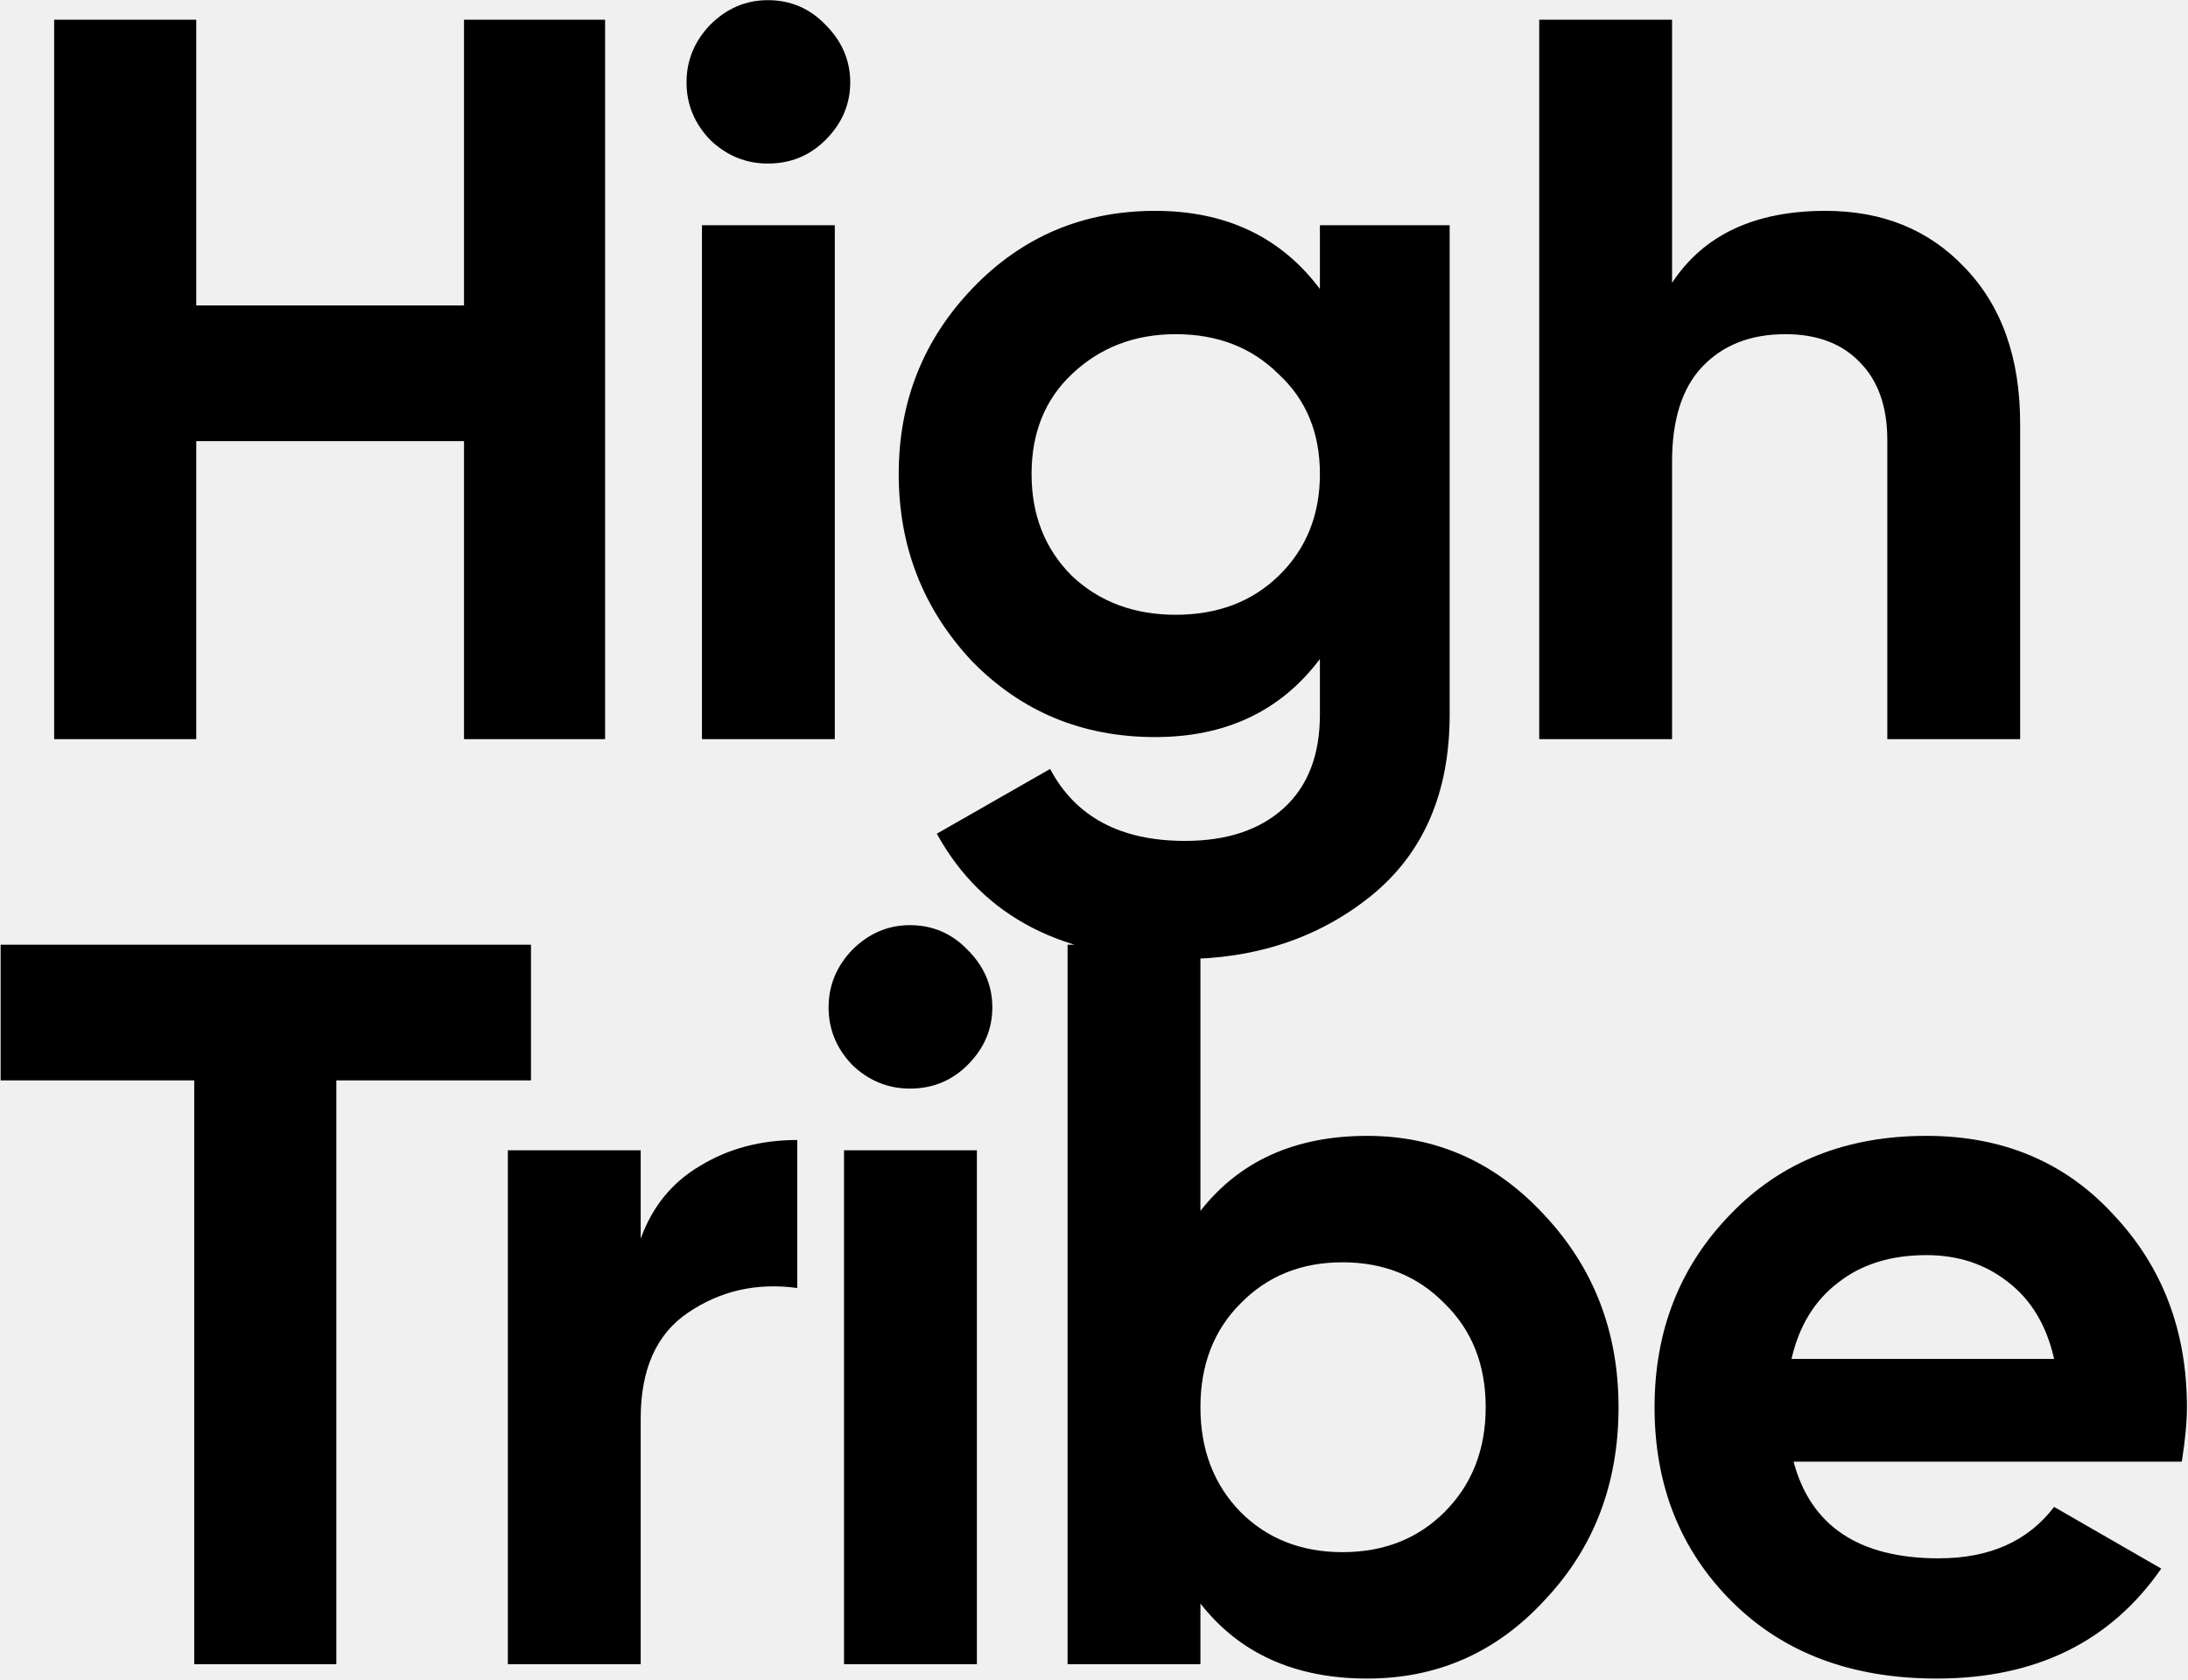
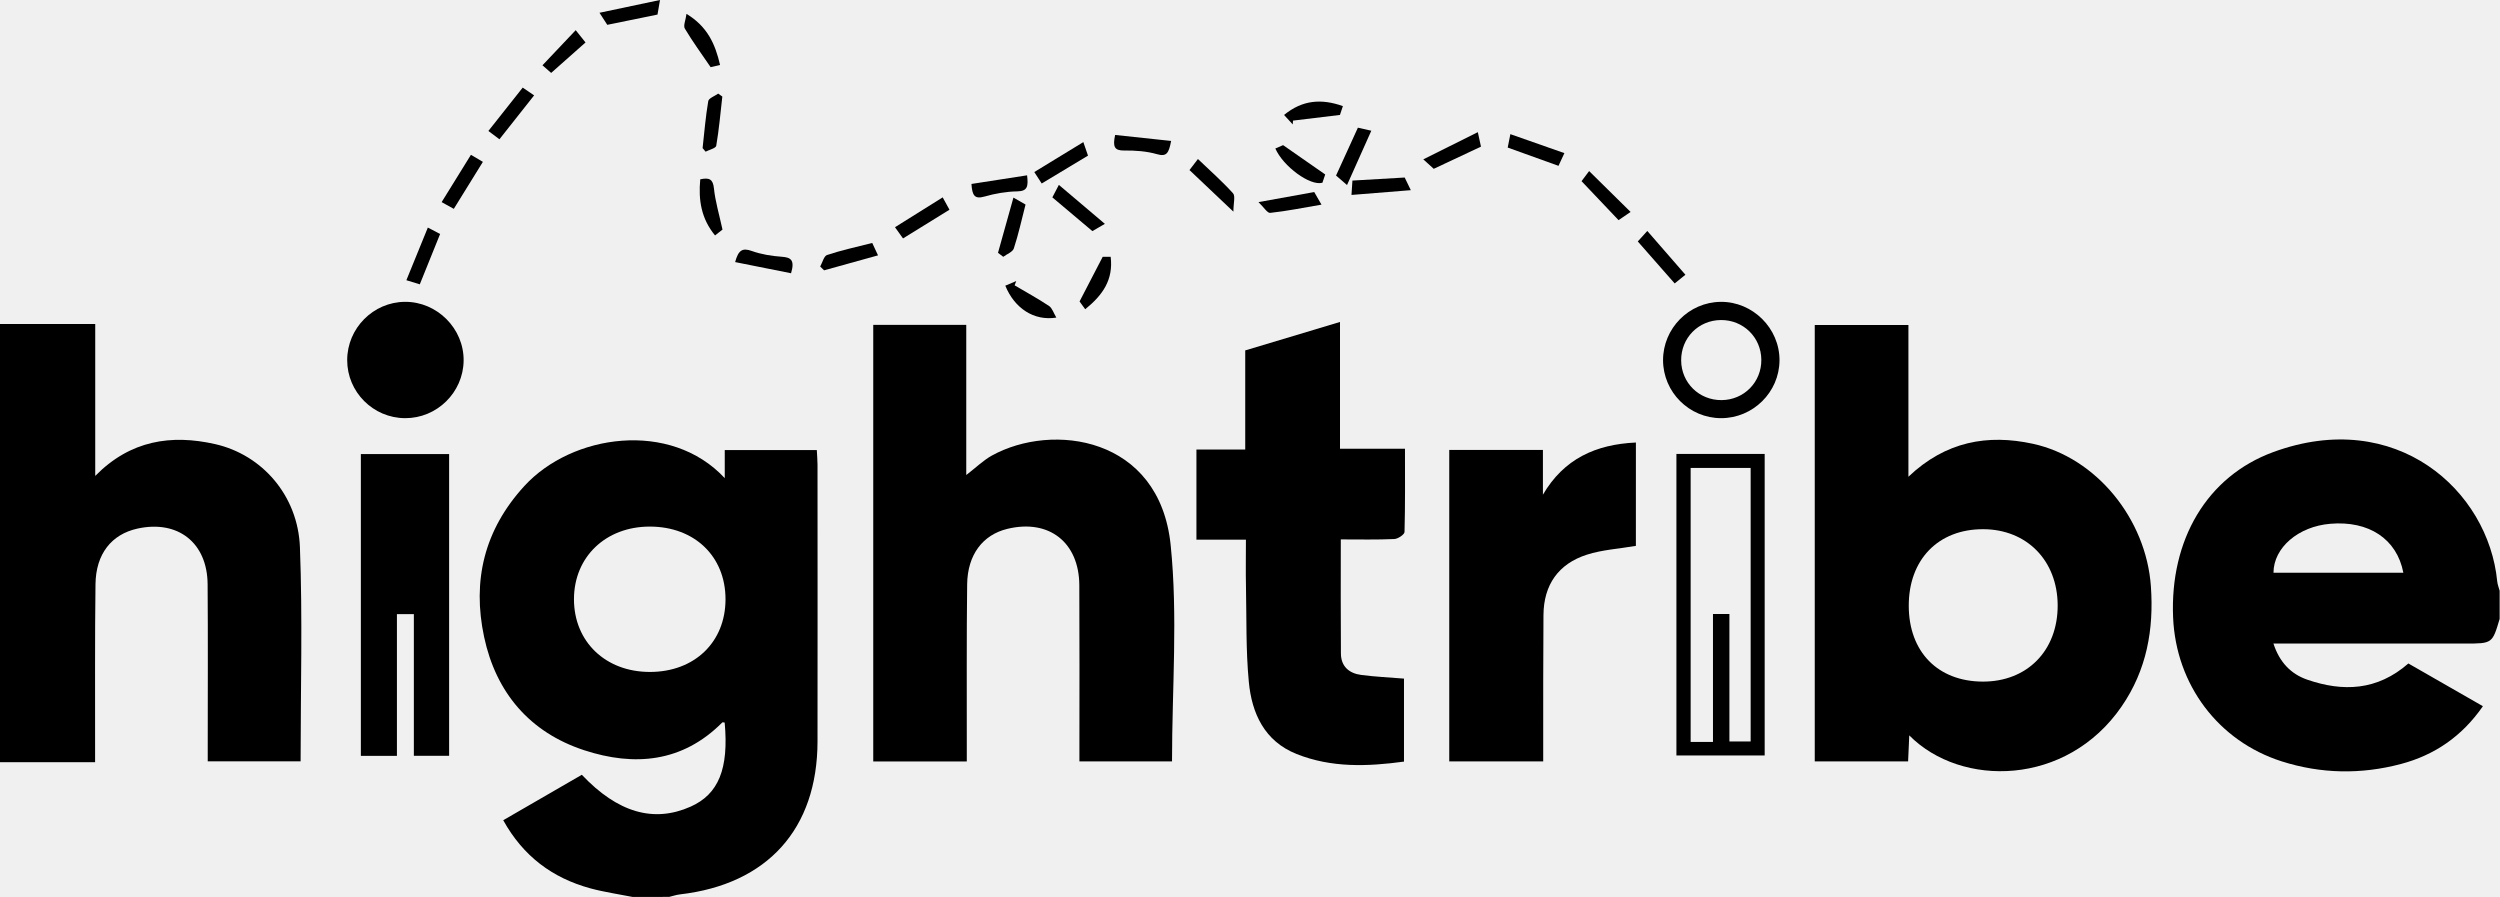
- <svg xmlns="http://www.w3.org/2000/svg" width="56" height="43" viewBox="0 0 56 43" fill="none">
-   <path d="M11.876 7.819V0.504H15.487V18.922H11.876V11.292H5.023V18.922H1.386V0.504H5.023V7.819H11.876ZM19.653 4.187C19.09 4.187 18.599 3.986 18.177 3.582C17.773 3.161 17.571 2.67 17.571 2.109C17.571 1.548 17.773 1.056 18.177 0.635C18.599 0.214 19.09 0.004 19.653 0.004C20.233 0.004 20.725 0.214 21.129 0.635C21.55 1.056 21.761 1.548 21.761 2.109C21.761 2.67 21.55 3.161 21.129 3.582C20.725 3.986 20.233 4.187 19.653 4.187ZM21.366 18.922H17.966V5.766H21.366V18.922ZM33.782 7.398V5.766H37.103V18.291C37.103 20.308 36.426 21.86 35.074 22.948C33.738 24.018 32.122 24.553 30.224 24.553C27.237 24.553 25.154 23.483 23.977 21.343L26.877 19.685C27.527 20.913 28.678 21.527 30.329 21.527C31.401 21.527 32.245 21.246 32.86 20.685C33.475 20.124 33.782 19.326 33.782 18.291V16.87C32.781 18.203 31.375 18.869 29.565 18.869C27.702 18.869 26.139 18.22 24.873 16.922C23.626 15.589 23.002 13.993 23.002 12.134C23.002 10.274 23.635 8.687 24.9 7.371C26.165 6.056 27.72 5.398 29.565 5.398C31.375 5.398 32.781 6.064 33.782 7.398ZM32.728 14.739C33.431 14.054 33.782 13.186 33.782 12.134C33.782 11.081 33.431 10.23 32.728 9.581C32.042 8.897 31.164 8.555 30.092 8.555C29.038 8.555 28.15 8.897 27.43 9.581C26.745 10.23 26.402 11.081 26.402 12.134C26.402 13.186 26.745 14.054 27.43 14.739C28.133 15.405 29.02 15.738 30.092 15.738C31.164 15.738 32.042 15.405 32.728 14.739ZM46.723 5.398C48.181 5.398 49.367 5.88 50.281 6.845C51.23 7.827 51.704 9.16 51.704 10.844V18.922H48.304V11.265C48.304 10.406 48.067 9.739 47.593 9.266C47.136 8.792 46.503 8.555 45.695 8.555C44.799 8.555 44.087 8.836 43.56 9.397C43.05 9.941 42.795 10.748 42.795 11.818V18.922H39.395V0.504H42.795V7.24C43.604 6.012 44.913 5.398 46.723 5.398ZM0.016 24.184H13.59V27.658H8.608V42.603H4.971V27.658H0.016V24.184ZM16.398 29.447V31.71C16.697 30.885 17.206 30.262 17.927 29.841C18.647 29.403 19.473 29.184 20.405 29.184V32.973C19.368 32.832 18.437 33.043 17.611 33.604C16.802 34.148 16.398 35.051 16.398 36.314V42.603H12.998V29.447H16.398ZM23.289 27.868C22.727 27.868 22.235 27.666 21.813 27.263C21.409 26.842 21.207 26.351 21.207 25.79C21.207 25.228 21.409 24.737 21.813 24.316C22.235 23.895 22.727 23.684 23.289 23.684C23.869 23.684 24.361 23.895 24.765 24.316C25.187 24.737 25.398 25.228 25.398 25.79C25.398 26.351 25.187 26.842 24.765 27.263C24.361 27.666 23.869 27.868 23.289 27.868ZM25.003 42.603H21.602V29.447H25.003V42.603ZM34.994 29.078C36.768 29.078 38.279 29.754 39.527 31.105C40.792 32.455 41.425 34.095 41.425 36.025C41.425 37.989 40.792 39.638 39.527 40.971C38.297 42.305 36.786 42.971 34.994 42.971C33.149 42.971 31.725 42.331 30.724 41.05V42.603H27.324V24.184H30.724V30.999C31.725 29.719 33.149 29.078 34.994 29.078ZM31.752 38.709C32.437 39.393 33.307 39.735 34.361 39.735C35.415 39.735 36.285 39.393 36.971 38.709C37.673 38.007 38.025 37.112 38.025 36.025C38.025 34.937 37.673 34.051 36.971 33.367C36.285 32.666 35.415 32.315 34.361 32.315C33.307 32.315 32.437 32.666 31.752 33.367C31.067 34.051 30.724 34.937 30.724 36.025C30.724 37.112 31.067 38.007 31.752 38.709ZM55.842 37.419H45.905C46.344 39.068 47.583 39.893 49.621 39.893C50.922 39.893 51.906 39.454 52.573 38.577L55.315 40.156C54.014 42.032 52.099 42.971 49.569 42.971C47.39 42.971 45.641 42.313 44.324 40.998C43.006 39.682 42.347 38.025 42.347 36.025C42.347 34.06 42.997 32.411 44.297 31.078C45.58 29.745 47.249 29.078 49.305 29.078C51.255 29.078 52.846 29.745 54.076 31.078C55.341 32.411 55.973 34.06 55.973 36.025C55.973 36.393 55.929 36.858 55.842 37.419ZM45.852 34.788H52.573C52.38 33.929 51.985 33.271 51.387 32.815C50.807 32.359 50.113 32.131 49.305 32.131C48.391 32.131 47.636 32.367 47.038 32.841C46.441 33.297 46.045 33.946 45.852 34.788Z" fill="black" />
+ <svg xmlns="http://www.w3.org/2000/svg" width="131" height="47" viewBox="0 0 131 47" fill="none">
+   <g clip-path="url(#clip0_673_245237)">
+     <path d="M33.151 47C32.409 46.852 31.655 46.746 30.927 46.547C28.948 46.005 27.415 44.868 26.369 42.98C27.761 42.174 29.13 41.383 30.488 40.598C32.361 42.581 34.252 43.128 36.184 42.27C37.653 41.617 38.194 40.287 37.973 37.863C37.928 37.861 37.865 37.838 37.845 37.859C35.76 39.956 33.24 40.172 30.615 39.313C27.758 38.379 25.988 36.293 25.367 33.374C24.739 30.426 25.374 27.765 27.474 25.47C29.966 22.745 35.134 21.997 37.977 25.055C37.977 24.531 37.977 24.086 37.977 23.582C39.61 23.582 41.164 23.582 42.801 23.582C42.814 23.84 42.836 24.098 42.838 24.356C42.839 29.187 42.845 34.017 42.838 38.848C42.832 43.434 40.217 46.335 35.63 46.866C35.439 46.888 35.252 46.953 35.063 46.997C34.428 47 33.788 47 33.151 47ZM38.017 31.403C38.017 29.154 36.396 27.596 34.054 27.593C31.739 27.591 30.076 29.182 30.076 31.401C30.076 33.625 31.732 35.211 34.054 35.21C36.392 35.21 38.016 33.65 38.017 31.403Z" fill="black" />
+     <path d="M1.70206e-05 16.977C1.637 16.977 3.274 16.977 4.99 16.977C4.99 19.633 4.99 22.214 4.99 24.938C6.833 23.064 8.977 22.755 11.264 23.269C13.739 23.826 15.613 25.972 15.716 28.672C15.859 32.39 15.752 36.118 15.752 39.893C14.175 39.893 12.591 39.893 10.885 39.893C10.885 39.655 10.885 39.401 10.885 39.144C10.885 36.299 10.901 33.456 10.879 30.61C10.863 28.436 9.318 27.232 7.2 27.699C5.843 27.998 5.024 29.025 5.004 30.61C4.968 33.431 4.987 36.251 4.983 39.071C4.983 39.334 4.983 39.598 4.983 39.938C3.271 39.938 1.634 39.938 -0.003 39.938C1.70206e-05 32.283 1.70206e-05 24.63 1.70206e-05 16.977Z" fill="black" />
+     <path d="M130.981 32.43C130.598 33.722 130.598 33.722 129.178 33.722C126.135 33.722 123.093 33.722 120.052 33.722C119.784 33.722 119.517 33.722 119.128 33.722C119.446 34.701 120.043 35.318 120.896 35.613C122.764 36.258 124.56 36.198 126.199 34.766C127.463 35.49 128.749 36.229 130.104 37.005C129.017 38.576 127.582 39.564 125.805 40.034C123.722 40.587 121.624 40.551 119.564 39.896C116.237 38.837 114.023 35.878 113.871 32.361C113.696 28.292 115.639 24.965 119.118 23.689C125.556 21.327 130.392 25.699 130.854 30.463C130.871 30.63 130.937 30.792 130.981 30.956C130.981 31.449 130.981 31.94 130.981 32.43ZM125.936 30.011C125.595 28.234 124.123 27.275 122.106 27.446C120.432 27.587 119.134 28.698 119.131 30.011C121.381 30.011 123.632 30.011 125.936 30.011Z" fill="black" />
+     <path d="M100.045 38.534C100.022 39.05 100.004 39.458 99.985 39.899C98.338 39.899 96.733 39.899 95.093 39.899C95.093 32.268 95.093 24.68 95.093 17.029C96.701 17.029 98.304 17.029 100.001 17.029C100.001 19.614 100.001 22.215 100.001 24.981C101.952 23.125 104.157 22.74 106.522 23.254C109.844 23.975 112.46 27.194 112.707 30.726C112.866 32.987 112.489 35.106 111.173 37.018C108.292 41.21 102.761 41.278 100.045 38.534ZM100.019 31.75C100.025 34.153 101.536 35.703 103.886 35.716C106.223 35.728 107.832 34.091 107.822 31.713C107.811 29.375 106.205 27.736 103.92 27.73C101.563 27.724 100.013 29.322 100.019 31.75Z" fill="black" />
+     <path d="M50.66 39.902C48.992 39.902 47.405 39.902 45.758 39.902C45.758 32.296 45.758 24.689 45.758 17.023C47.351 17.023 48.954 17.023 50.632 17.023C50.632 19.605 50.632 22.192 50.632 24.891C51.146 24.496 51.528 24.118 51.979 23.869C55.133 22.127 60.755 22.855 61.342 28.554C61.725 32.283 61.414 36.084 61.414 39.896C59.834 39.896 58.251 39.896 56.561 39.896C56.561 39.638 56.561 39.379 56.561 39.121C56.561 36.302 56.572 33.484 56.556 30.664C56.544 28.413 54.964 27.187 52.79 27.711C51.497 28.023 50.698 29.064 50.679 30.62C50.645 33.438 50.663 36.257 50.66 39.075C50.658 39.34 50.66 39.603 50.66 39.902Z" fill="black" />
+     <path d="M70.258 28.265C70.258 30.335 70.248 32.293 70.264 34.251C70.27 34.923 70.697 35.284 71.322 35.366C72.047 35.463 72.782 35.494 73.569 35.559C73.569 36.977 73.569 38.409 73.569 39.908C71.664 40.168 69.766 40.239 67.939 39.509C66.257 38.837 65.594 37.382 65.438 35.729C65.281 34.074 65.323 32.402 65.289 30.735C65.272 29.953 65.286 29.171 65.286 28.278C64.408 28.278 63.569 28.278 62.693 28.278C62.693 26.657 62.693 25.147 62.693 23.556C63.531 23.556 64.355 23.556 65.25 23.556C65.25 21.795 65.25 20.114 65.25 18.361C66.899 17.866 68.502 17.385 70.216 16.871C70.216 19.121 70.216 21.262 70.216 23.513C71.382 23.513 72.467 23.513 73.621 23.513C73.621 25.042 73.635 26.46 73.597 27.874C73.593 28.008 73.255 28.236 73.064 28.245C72.16 28.287 71.256 28.265 70.258 28.265Z" fill="black" />
+     <path d="M85.72 28.604C84.818 28.758 83.953 28.808 83.153 29.065C81.658 29.544 80.89 30.647 80.878 32.224C80.859 34.504 80.867 36.785 80.864 39.064C80.864 39.328 80.864 39.592 80.864 39.897C79.187 39.897 77.582 39.897 75.941 39.897C75.941 34.447 75.941 29.038 75.941 23.576C77.566 23.576 79.172 23.576 80.849 23.576C80.849 24.378 80.849 25.148 80.849 25.921C81.95 24.044 83.611 23.286 85.721 23.188C85.72 25.044 85.72 26.847 85.72 28.604Z" fill="black" />
+     <path d="M20.799 39.608C20.119 39.608 19.54 39.608 18.909 39.608C18.909 34.347 18.909 29.094 18.909 23.793C20.435 23.793 21.965 23.793 23.534 23.793C23.534 29.063 23.534 34.316 23.534 39.605C22.924 39.605 22.343 39.605 21.686 39.605C21.686 37.146 21.686 34.687 21.686 32.181C21.356 32.181 21.103 32.181 20.799 32.181C20.799 34.637 20.799 37.08 20.799 39.608Z" fill="black" />
+     <path d="M87.844 39.588C87.844 34.298 87.844 29.062 87.844 23.786C89.387 23.786 90.898 23.786 92.469 23.786C92.469 29.027 92.469 34.281 92.469 39.588C90.96 39.588 89.431 39.588 87.844 39.588ZM89.76 38.878C89.76 36.591 89.76 34.375 89.76 32.172C90.073 32.172 90.309 32.172 90.621 32.172C90.621 34.424 90.621 36.64 90.621 38.854C91.05 38.854 91.401 38.854 91.734 38.854C91.734 34.039 91.734 29.277 91.734 24.521C90.657 24.521 89.636 24.521 88.59 24.521C88.59 29.323 88.59 34.086 88.59 38.878C88.966 38.878 89.3 38.878 89.76 38.878Z" fill="black" />
+     <path d="M21.224 21.912C19.551 21.903 18.191 20.539 18.193 18.869C18.194 17.201 19.556 15.828 21.219 15.816C22.905 15.805 24.315 17.219 24.294 18.902C24.272 20.567 22.891 21.921 21.224 21.912Z" fill="black" />
+     <path d="M90.186 21.912C88.515 21.91 87.15 20.549 87.144 18.878C87.14 17.212 88.497 15.834 90.162 15.817C91.847 15.799 93.26 17.209 93.246 18.893C93.231 20.556 91.855 21.913 90.186 21.912ZM90.211 20.966C91.386 20.957 92.304 20.026 92.294 18.85C92.284 17.676 91.348 16.759 90.172 16.77C88.997 16.78 88.085 17.708 88.093 18.887C88.101 20.058 89.033 20.975 90.211 20.966Z" fill="black" />
+     <path d="M67.739 6.519C67.597 6.364 67.455 6.21 67.285 6.024C68.246 5.233 69.248 5.162 70.367 5.56C70.292 5.787 70.232 5.967 70.213 6.023C69.338 6.129 68.546 6.224 67.754 6.32C67.749 6.387 67.745 6.453 67.739 6.519Z" fill="black" />
+     <path d="M57.895 11.73C57.505 11.957 57.343 12.051 57.241 12.11C56.533 11.511 55.867 10.95 55.143 10.342C55.196 10.242 55.291 10.059 55.485 9.688C56.298 10.377 57.041 11.006 57.895 11.73Z" fill="black" />
+     <path d="M23.779 10.944C23.578 10.832 23.393 10.73 23.142 10.591C23.659 9.754 24.156 8.955 24.677 8.112C24.897 8.242 25.077 8.347 25.303 8.481C24.786 9.315 24.293 10.113 23.779 10.944Z" fill="black" />
+     <path d="M52.678 14.97C52.868 14.889 53.06 14.808 53.25 14.727C53.222 14.802 53.194 14.877 53.166 14.952C53.77 15.309 54.387 15.645 54.969 16.033C55.137 16.145 55.209 16.403 55.352 16.642C54.181 16.829 53.161 16.156 52.678 14.97Z" fill="black" />
+     <path d="M56.767 7.446C56.897 7.821 56.958 8.002 57.011 8.155C56.223 8.629 55.459 9.089 54.585 9.615C54.52 9.513 54.404 9.334 54.197 9.015C55.015 8.516 55.846 8.009 56.767 7.446Z" fill="black" />
+     <path d="M69.441 9.142C69.405 9.248 69.346 9.425 69.295 9.575C68.655 9.761 67.239 8.721 66.828 7.781C67.017 7.7 67.206 7.617 67.234 7.605C68.007 8.145 68.674 8.609 69.441 9.142Z" fill="black" />
+     <path d="M82.873 9.493C83.003 9.32 83.116 9.169 83.27 8.964C83.972 9.658 84.644 10.319 85.443 11.106C85.217 11.259 85.029 11.389 84.812 11.536C84.174 10.863 83.551 10.207 82.873 9.493Z" fill="black" />
+     <path d="M47.318 12.494C47.195 12.32 47.074 12.152 46.898 11.906C47.74 11.38 48.534 10.883 49.397 10.342C49.537 10.595 49.643 10.791 49.752 10.989C48.923 11.501 48.142 11.985 47.318 12.494Z" fill="black" />
+     <path d="M52.295 13.248C52.556 12.314 52.817 11.381 53.104 10.354C53.441 10.547 53.62 10.649 53.738 10.718C53.53 11.529 53.365 12.285 53.125 13.017C53.063 13.204 52.762 13.313 52.571 13.457C52.479 13.387 52.386 13.317 52.295 13.248Z" fill="black" />
+     <path d="M77.438 6.925C77.529 7.345 77.571 7.529 77.603 7.684C76.793 8.064 76.009 8.432 75.128 8.846C75.075 8.797 74.923 8.659 74.581 8.35C75.574 7.854 76.444 7.42 77.438 6.925Z" fill="black" />
+     <path d="M62.329 8.911C62.463 8.737 62.579 8.585 62.772 8.333C63.41 8.944 64.047 9.504 64.611 10.13C64.742 10.276 64.63 10.642 64.63 11.091C63.78 10.284 63.082 9.624 62.329 8.911Z" fill="black" />
+     <path d="M70.867 9.462C71.814 9.406 72.66 9.358 73.606 9.302C73.644 9.381 73.734 9.565 73.927 9.965C72.837 10.053 71.87 10.131 70.818 10.215C70.842 9.841 70.855 9.638 70.867 9.462Z" fill="black" />
+     <path d="M50.904 9.639C51.868 9.489 52.827 9.34 53.819 9.187C53.888 9.768 53.845 10.019 53.301 10.028C52.727 10.038 52.139 10.141 51.585 10.3C51.057 10.451 50.944 10.23 50.904 9.639Z" fill="black" />
+     <path d="M36.693 9.396C37.168 9.293 37.361 9.387 37.411 9.875C37.482 10.56 37.685 11.233 37.859 12.03C37.837 12.048 37.672 12.178 37.468 12.337C36.745 11.457 36.591 10.488 36.693 9.396Z" fill="black" />
+     <path d="M79.004 7.732C79.04 7.555 79.076 7.367 79.143 7.029C80.093 7.362 81.001 7.682 81.974 8.024C81.837 8.317 81.752 8.504 81.665 8.69C80.778 8.37 79.935 8.067 79.004 7.732Z" fill="black" />
+     <path d="M41.451 14.319C40.479 14.125 39.524 13.933 38.521 13.733C38.692 13.104 38.902 12.976 39.393 13.151C39.889 13.329 40.433 13.416 40.964 13.454C41.428 13.488 41.663 13.609 41.451 14.319Z" fill="black" />
+     <path d="M22.419 11.924C22.687 12.064 22.855 12.152 23.062 12.261C22.712 13.132 22.369 13.979 21.997 14.899C21.791 14.835 21.58 14.77 21.294 14.683C21.676 13.745 22.031 12.873 22.419 11.924Z" fill="black" />
+     <path d="M61.367 7.385C61.246 8.031 61.126 8.223 60.631 8.08C60.08 7.921 59.479 7.881 58.902 7.887C58.404 7.891 58.296 7.704 58.433 7.072C59.379 7.172 60.34 7.276 61.367 7.385Z" fill="black" />
+     <path d="M57.782 13.456C57.794 13.456 57.979 13.456 58.199 13.456C58.348 14.666 57.773 15.472 56.864 16.204C56.705 15.983 56.584 15.816 56.569 15.796C56.985 14.993 57.343 14.302 57.782 13.456Z" fill="black" />
+     <path d="M45.705 12.731C45.782 12.895 45.867 13.079 46.008 13.381C45.023 13.655 44.102 13.91 43.183 14.165C43.115 14.099 43.046 14.032 42.978 13.966C43.096 13.757 43.172 13.417 43.34 13.361C44.096 13.11 44.877 12.942 45.705 12.731Z" fill="black" />
+     <path d="M36.816 7.761C36.907 6.939 36.974 6.113 37.112 5.3C37.139 5.144 37.453 5.035 37.634 4.905C37.706 4.957 37.778 5.008 37.85 5.06C37.752 5.92 37.677 6.785 37.531 7.637C37.509 7.768 37.168 7.846 36.974 7.948C36.922 7.886 36.869 7.824 36.816 7.761Z" fill="black" />
+     <path d="M70.584 9.696C70.252 9.409 70.111 9.286 70.009 9.198C70.398 8.345 70.769 7.535 71.154 6.69C71.296 6.723 71.481 6.764 71.857 6.85C71.436 7.793 71.039 8.677 70.584 9.696Z" fill="black" />
+     <path d="M26.17 7.298C25.963 7.143 25.81 7.027 25.591 6.863C26.189 6.107 26.771 5.371 27.39 4.59C27.59 4.727 27.758 4.842 27.988 4.998C27.379 5.766 26.797 6.502 26.17 7.298Z" fill="black" />
+     <path d="M37.731 3.405C37.478 3.464 37.292 3.508 37.237 3.52C36.754 2.81 36.287 2.173 35.886 1.499C35.795 1.345 35.929 1.057 35.973 0.727C37.067 1.393 37.475 2.297 37.731 3.405Z" fill="black" />
+     <path d="M34.584 0C34.502 0.48 34.469 0.669 34.453 0.763C33.567 0.944 32.739 1.114 31.821 1.301C31.77 1.22 31.656 1.046 31.413 0.669C32.496 0.441 33.461 0.237 34.584 0Z" fill="black" />
+     <path d="M88.316 14.397C88.101 14.57 87.952 14.691 87.753 14.852C87.125 14.137 86.517 13.445 85.82 12.652C85.98 12.475 86.131 12.31 86.319 12.102C87.044 12.935 87.653 13.635 88.316 14.397Z" fill="black" />
+     <path d="M65.944 10.591C67.086 10.385 67.919 10.234 68.865 10.063C68.921 10.161 69.032 10.354 69.246 10.723C68.263 10.892 67.415 11.062 66.559 11.155C66.41 11.173 66.224 10.858 65.944 10.591Z" fill="black" />
+     <path d="M30.167 1.581C30.363 1.827 30.494 1.991 30.681 2.225C30.079 2.758 29.498 3.274 28.881 3.821C28.794 3.745 28.639 3.608 28.425 3.421C28.999 2.816 29.542 2.241 30.167 1.581Z" fill="black" />
+   </g>
+   <defs>
+     <clipPath id="clip0_673_245237">
+       <rect width="130.981" height="47" fill="white" />
+     </clipPath>
+   </defs>
</svg>
